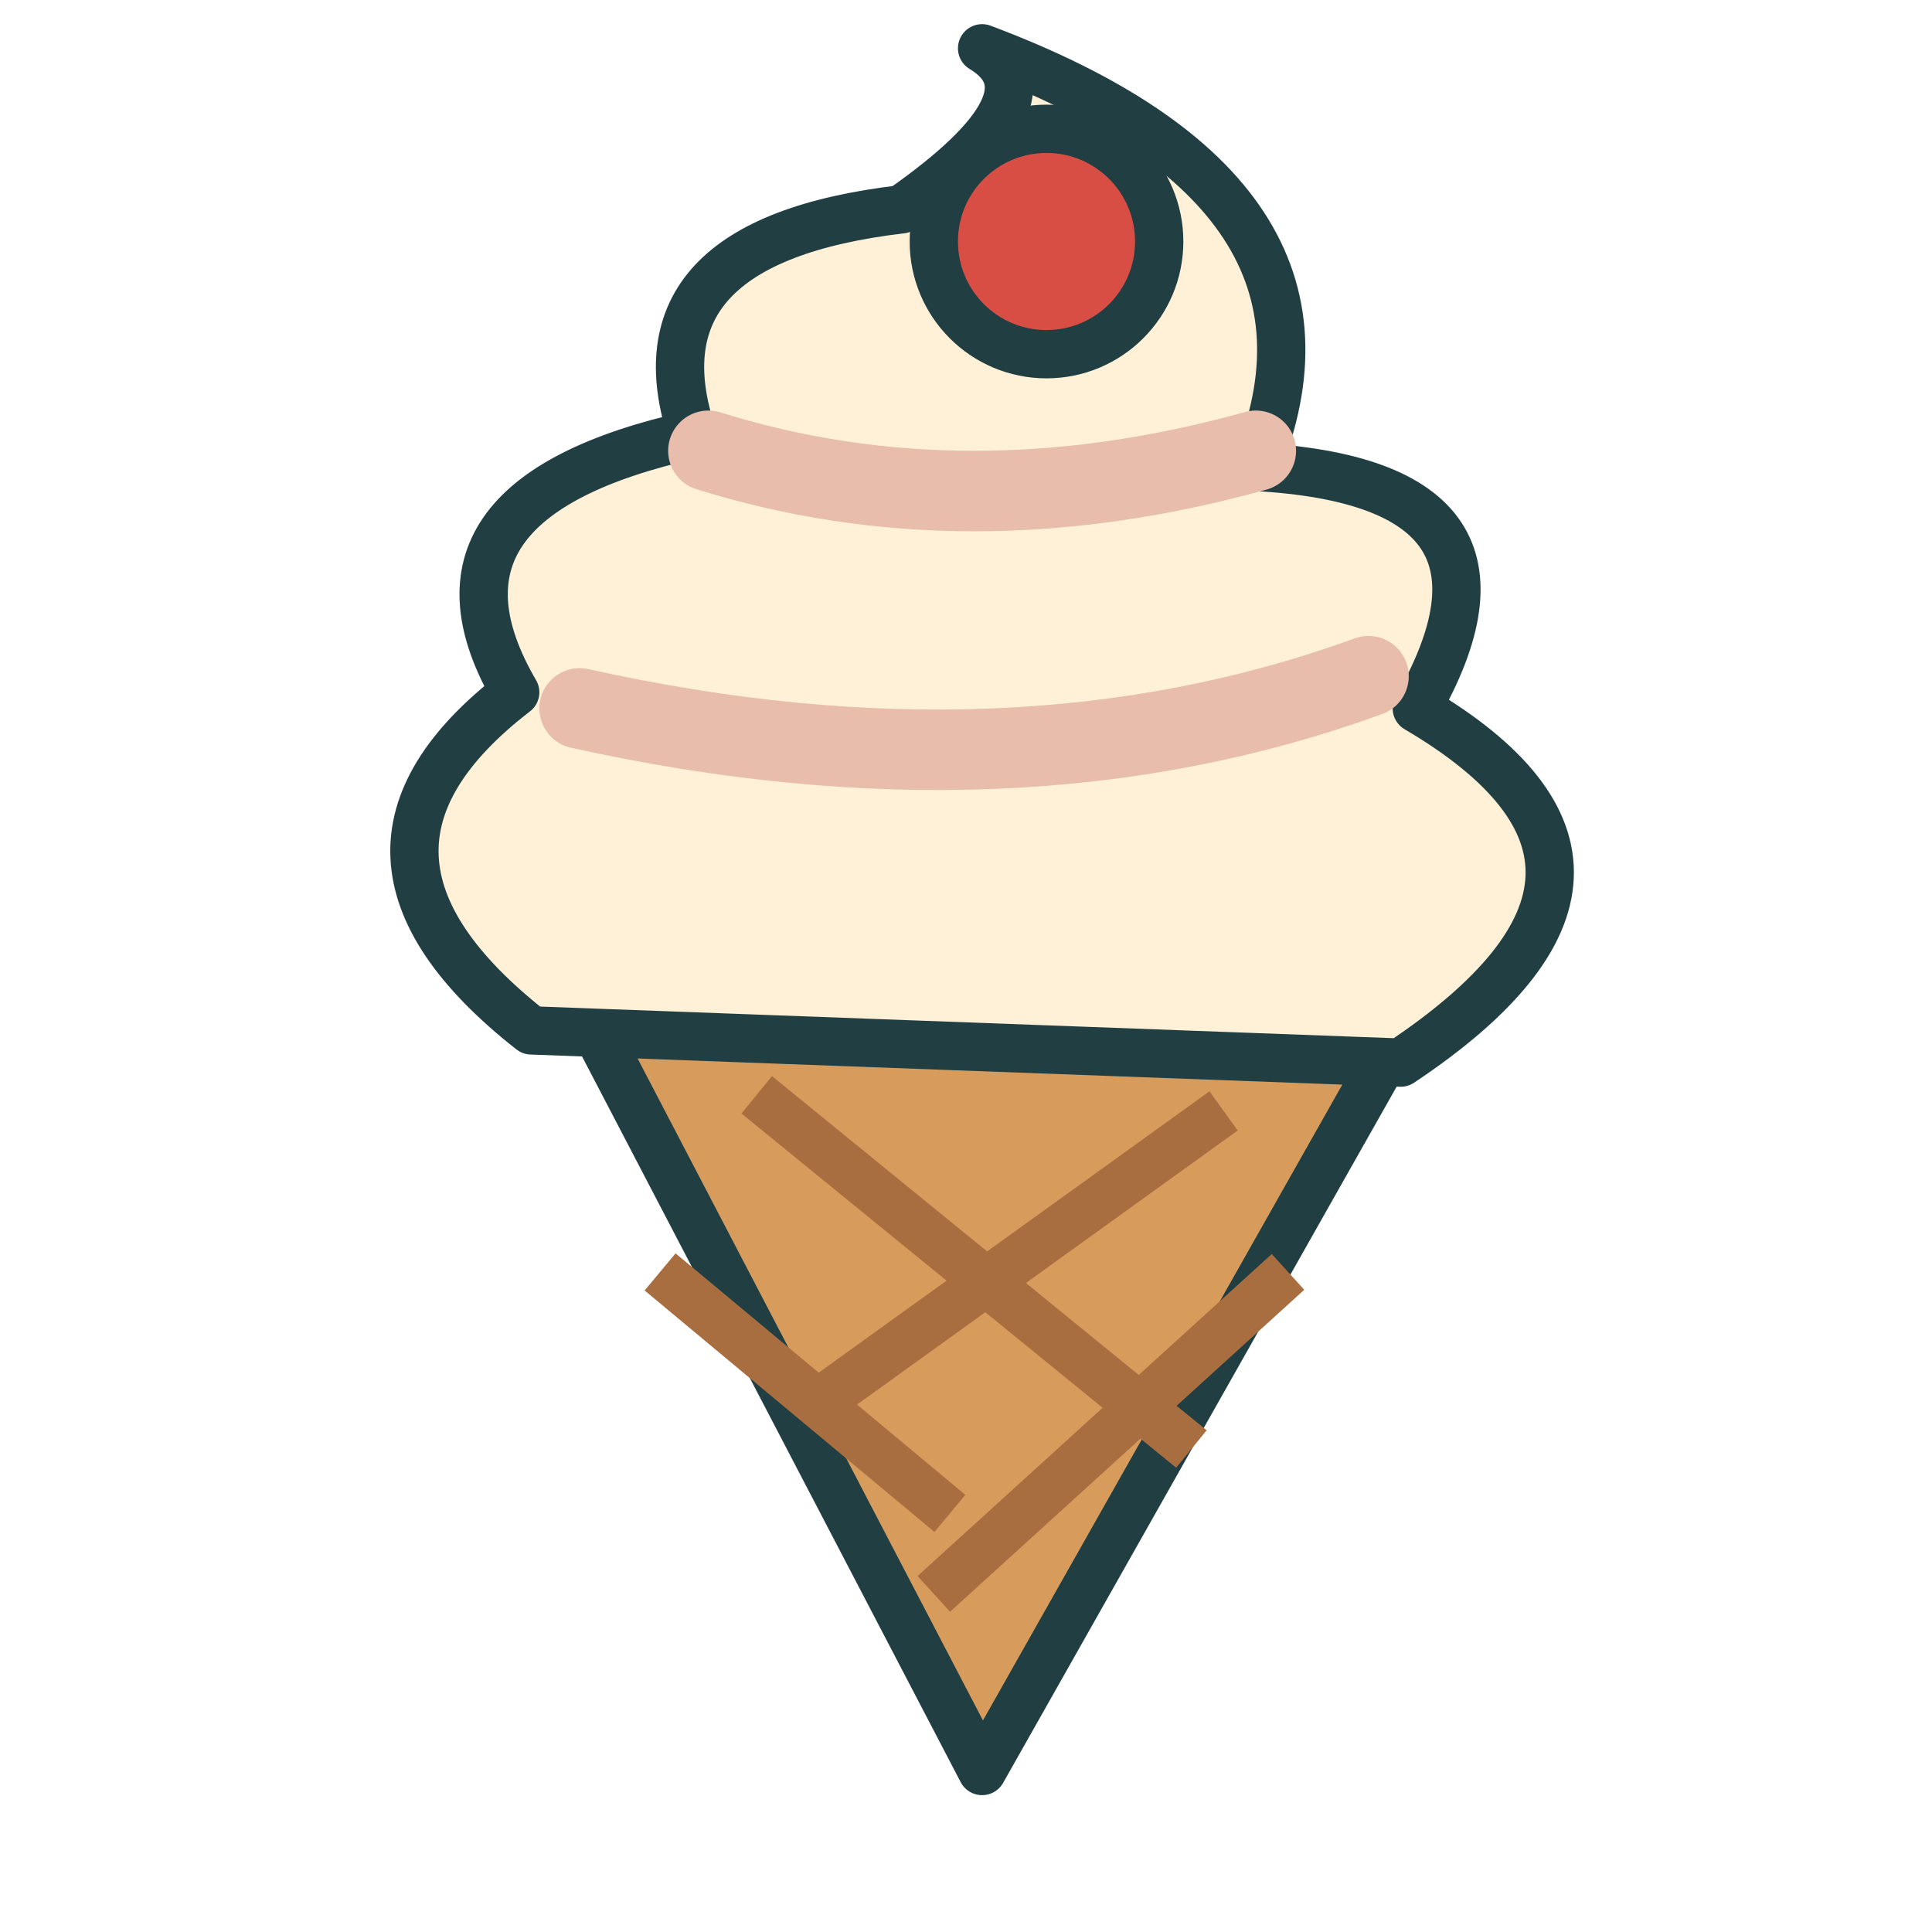
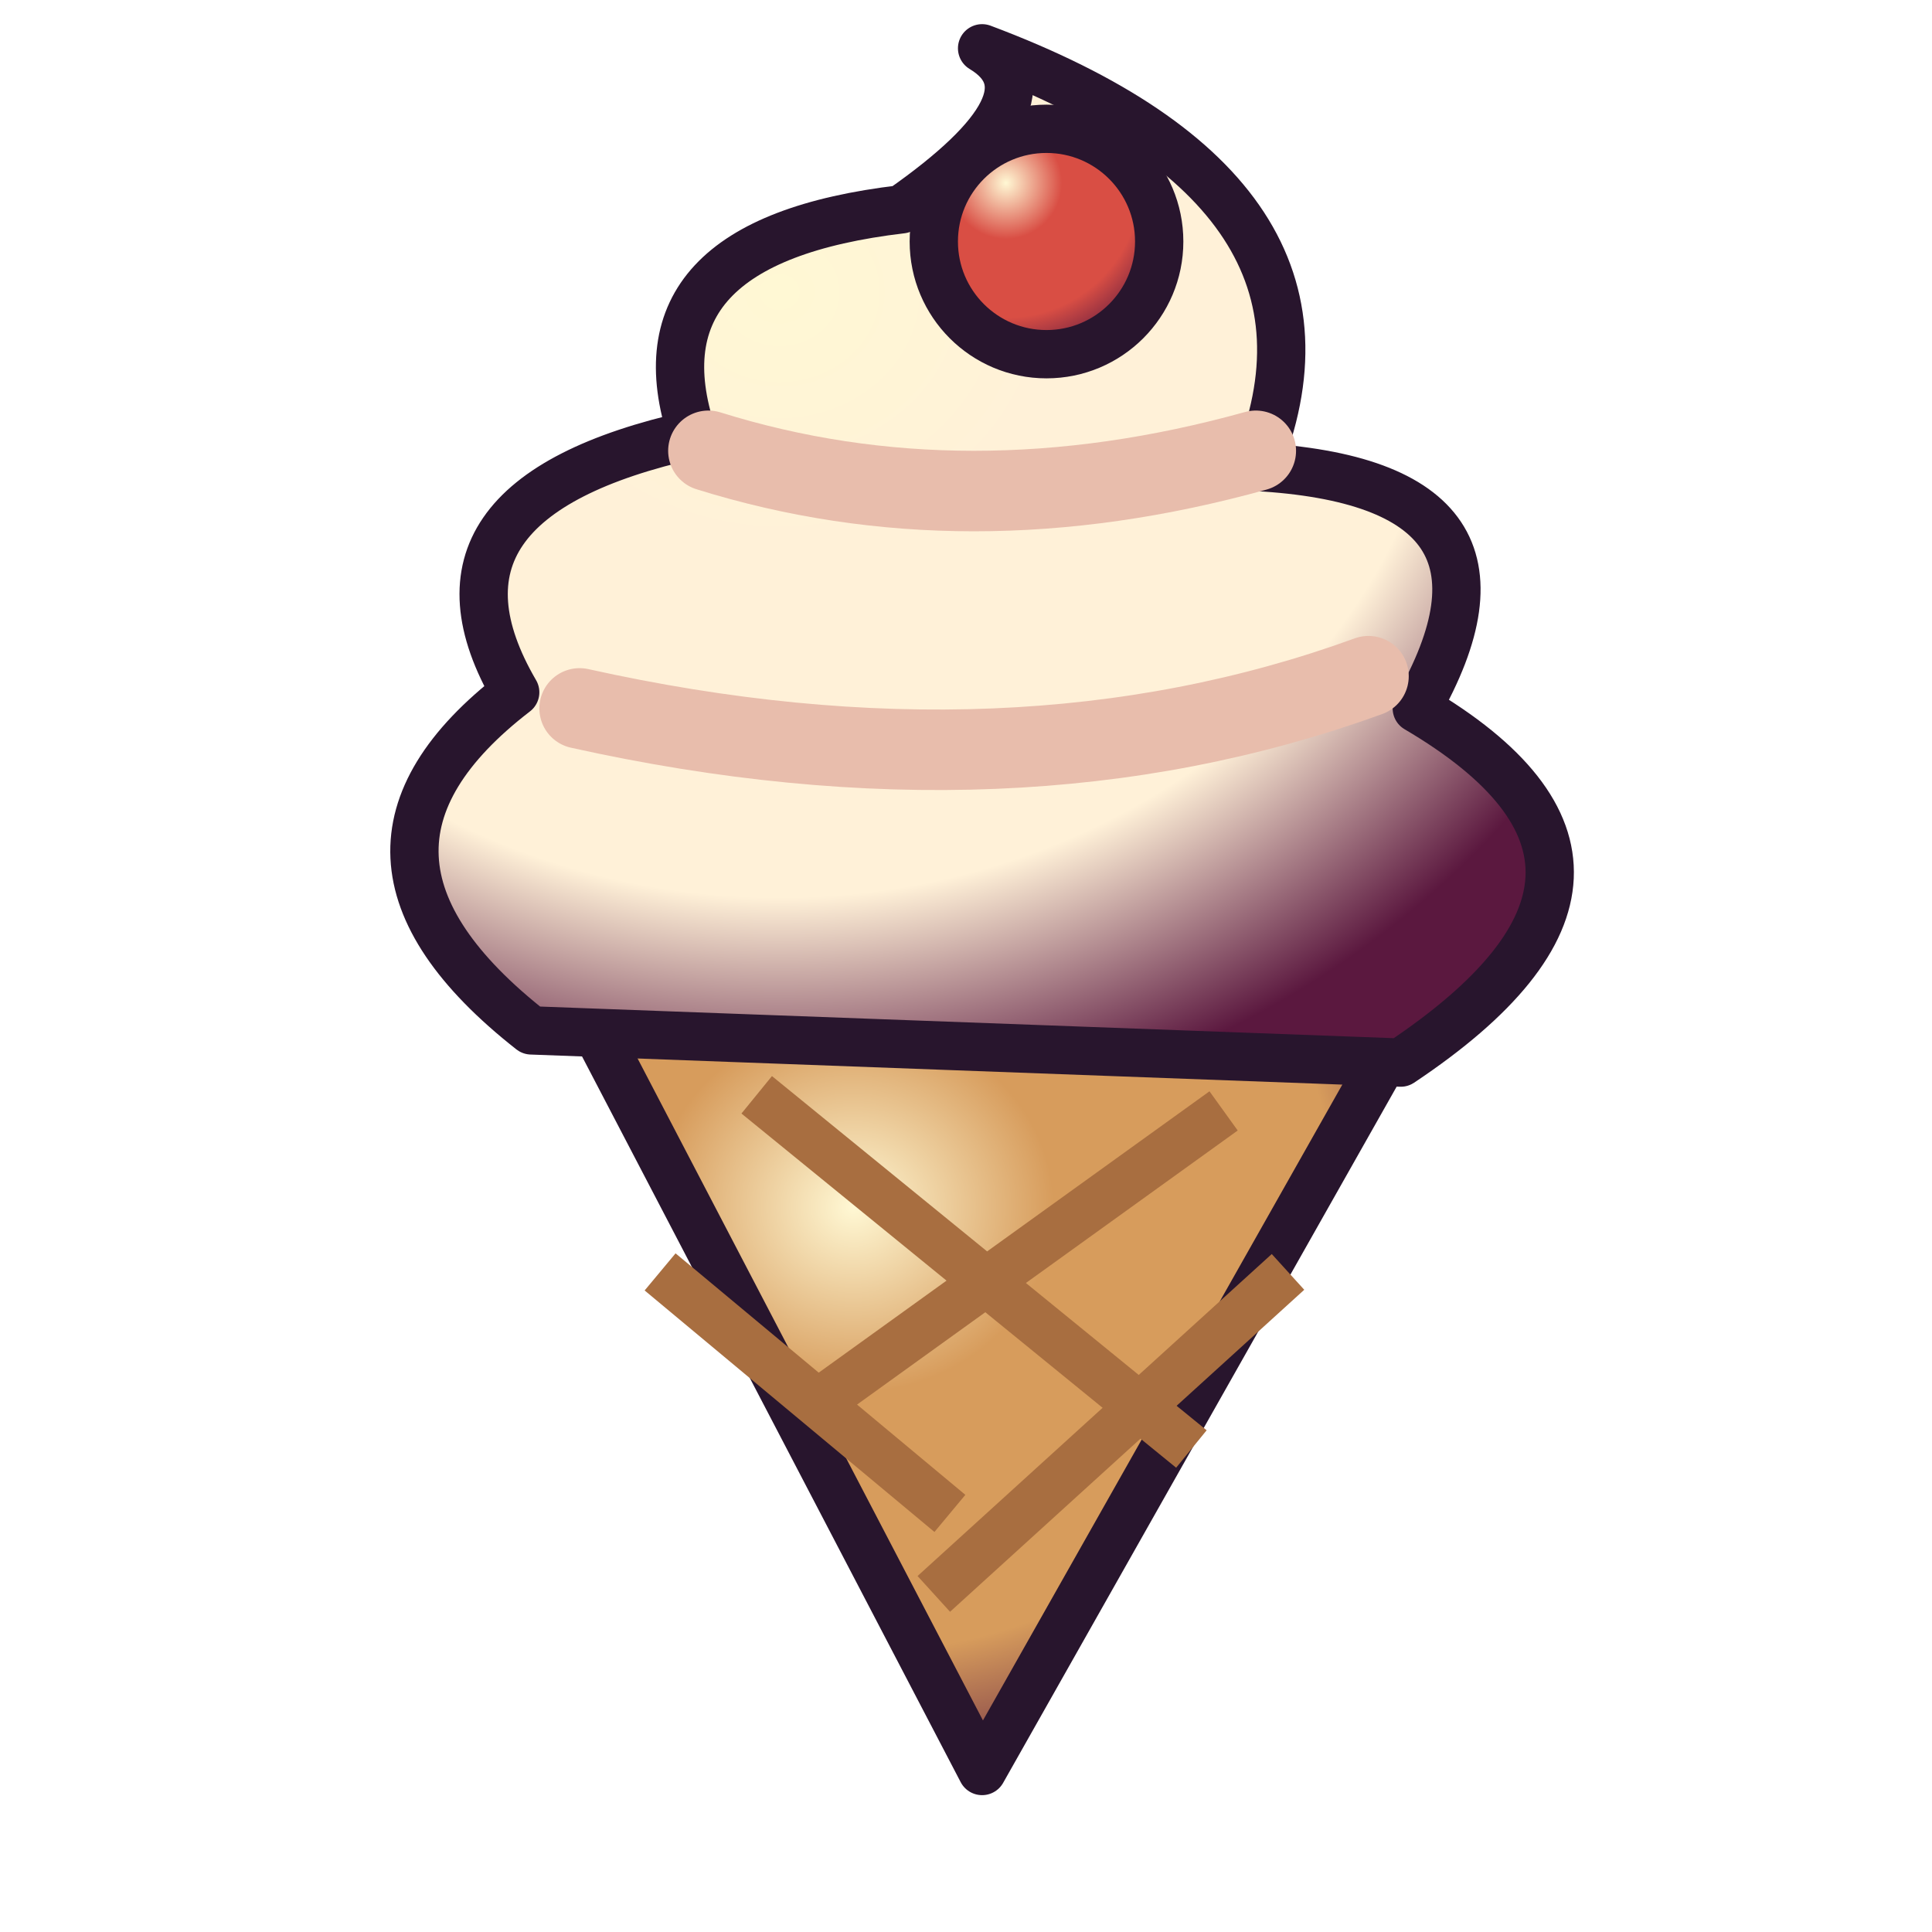
<svg xmlns="http://www.w3.org/2000/svg" viewBox="0 0 120 120">
-   <g stroke="#213f43" stroke-width="3" stroke-linejoin="round">
-     <path d="M37 64L61 110L87 64Z" fill="#d79c5c" />
+   <defs>
+     <radialGradient id="g0" cx="32%" cy="24%" r="83%">
+       <stop stop-color="#fff8d4" />
+       <stop offset=".3" stop-color="#d79c5c" />
+       <stop offset=".72" stop-color="#d79c5c" />
+       <stop offset="1" stop-color="#5b183f" />
+     </radialGradient>
+     <radialGradient id="g1" cx="32%" cy="24%" r="83%">
+       <stop stop-color="#fff8d4" />
+       <stop offset=".3" stop-color="#fff1d8" />
+       <stop offset=".72" stop-color="#fff1d8" />
+       <stop offset="1" stop-color="#5b183f" />
+     </radialGradient>
+     <radialGradient id="g2" cx="32%" cy="24%" r="83%">
+       <stop stop-color="#fff8d4" />
+       <stop offset=".3" stop-color="#d94e44" />
+       <stop offset=".72" stop-color="#d94e44" />
+       <stop offset="1" stop-color="#5b183f" />
+     </radialGradient>
+   </defs>
+   <g stroke="#28152d" stroke-width="3" stroke-linejoin="round">
+     <path d="M37 64L61 110L87 64Z" fill="url(#g0)" />
    <path d="M47 68l27 22M41 79l18 15M76 69L51 87M80 79L58 99" stroke="#a86e40" stroke-width="3" />
-     <path d="M33 64Q19 53 32 43Q25 31 43 27Q39 15 56 13Q66 6 61 3Q85 12 78 29Q96 30 88 44Q105 54 87 66Z" fill="#fff1d8" />
+     <path d="M33 64Q19 53 32 43Q25 31 43 27Q39 15 56 13Q66 6 61 3Q85 12 78 29Q96 30 88 44Q105 54 87 66Z" fill="url(#g1)" />
    <path d="M36 44Q63 50 85 42M44 28Q60 33 78 28" fill="none" stroke="#e8bdac" stroke-width="5" stroke-linecap="round" />
-     <circle cx="65" cy="15" r="7" fill="#d94e44" />
+     <circle cx="65" cy="15" r="7" fill="url(#g2)" />
  </g>
</svg>
